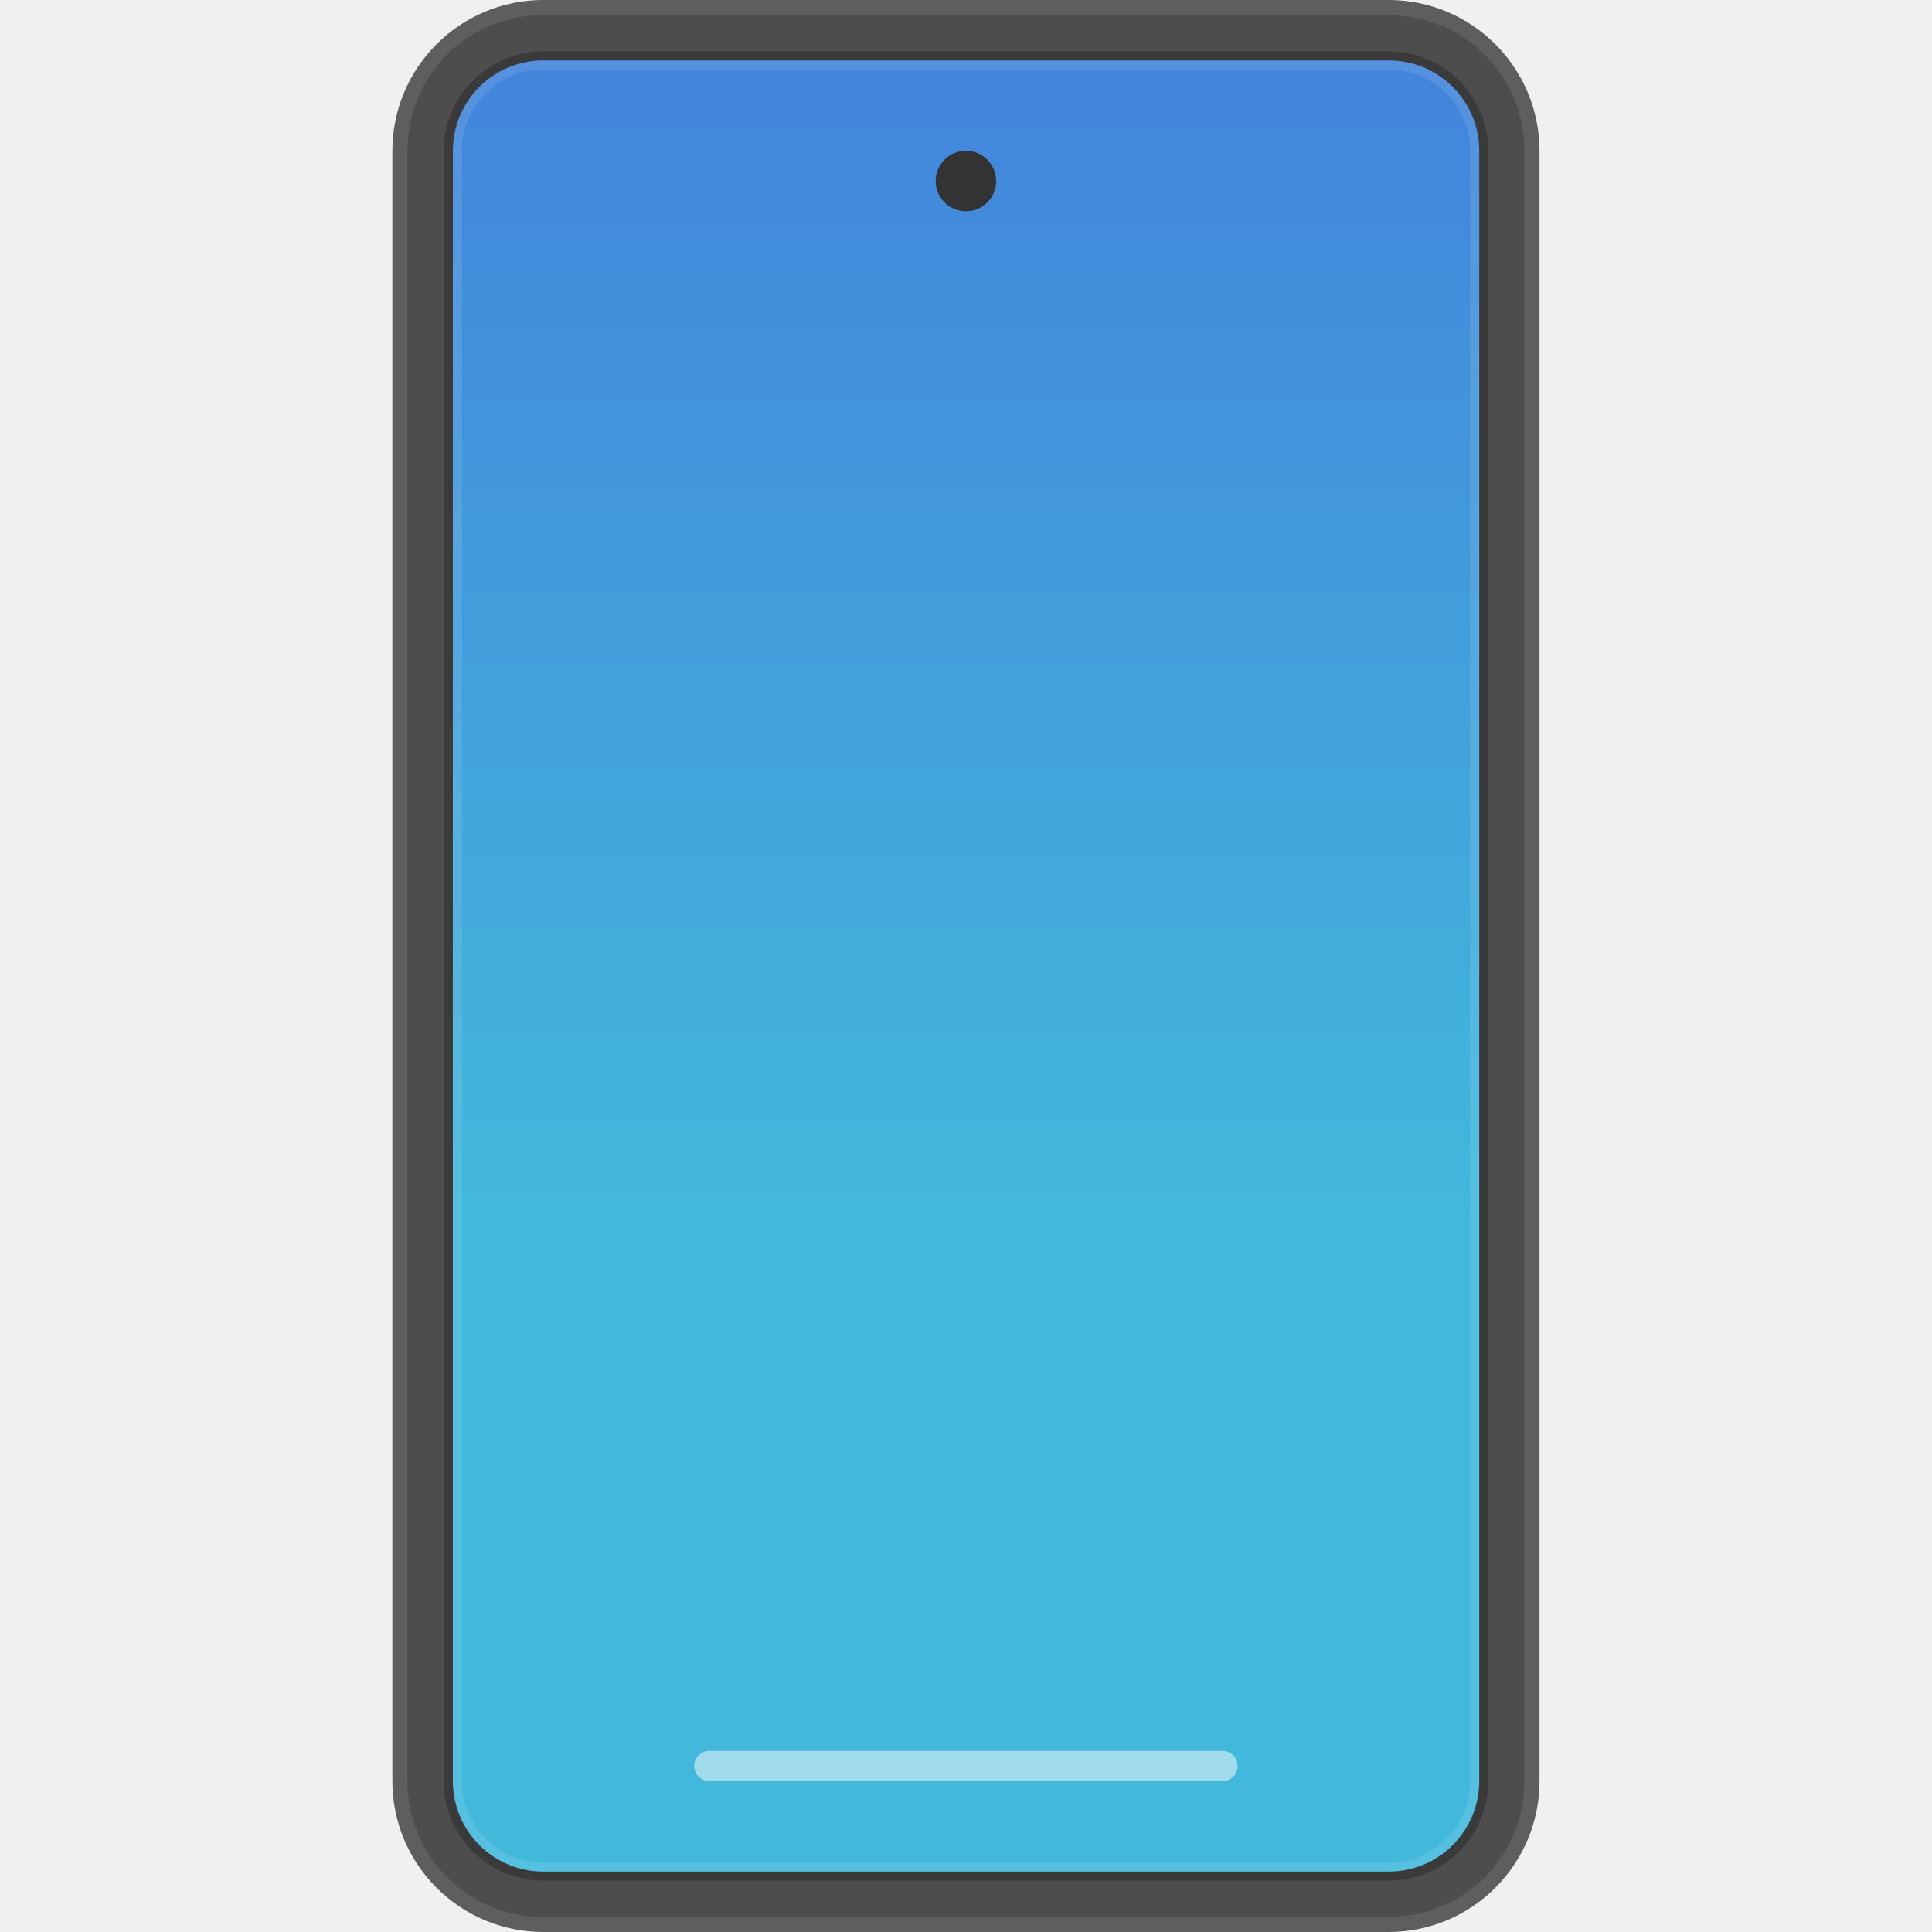
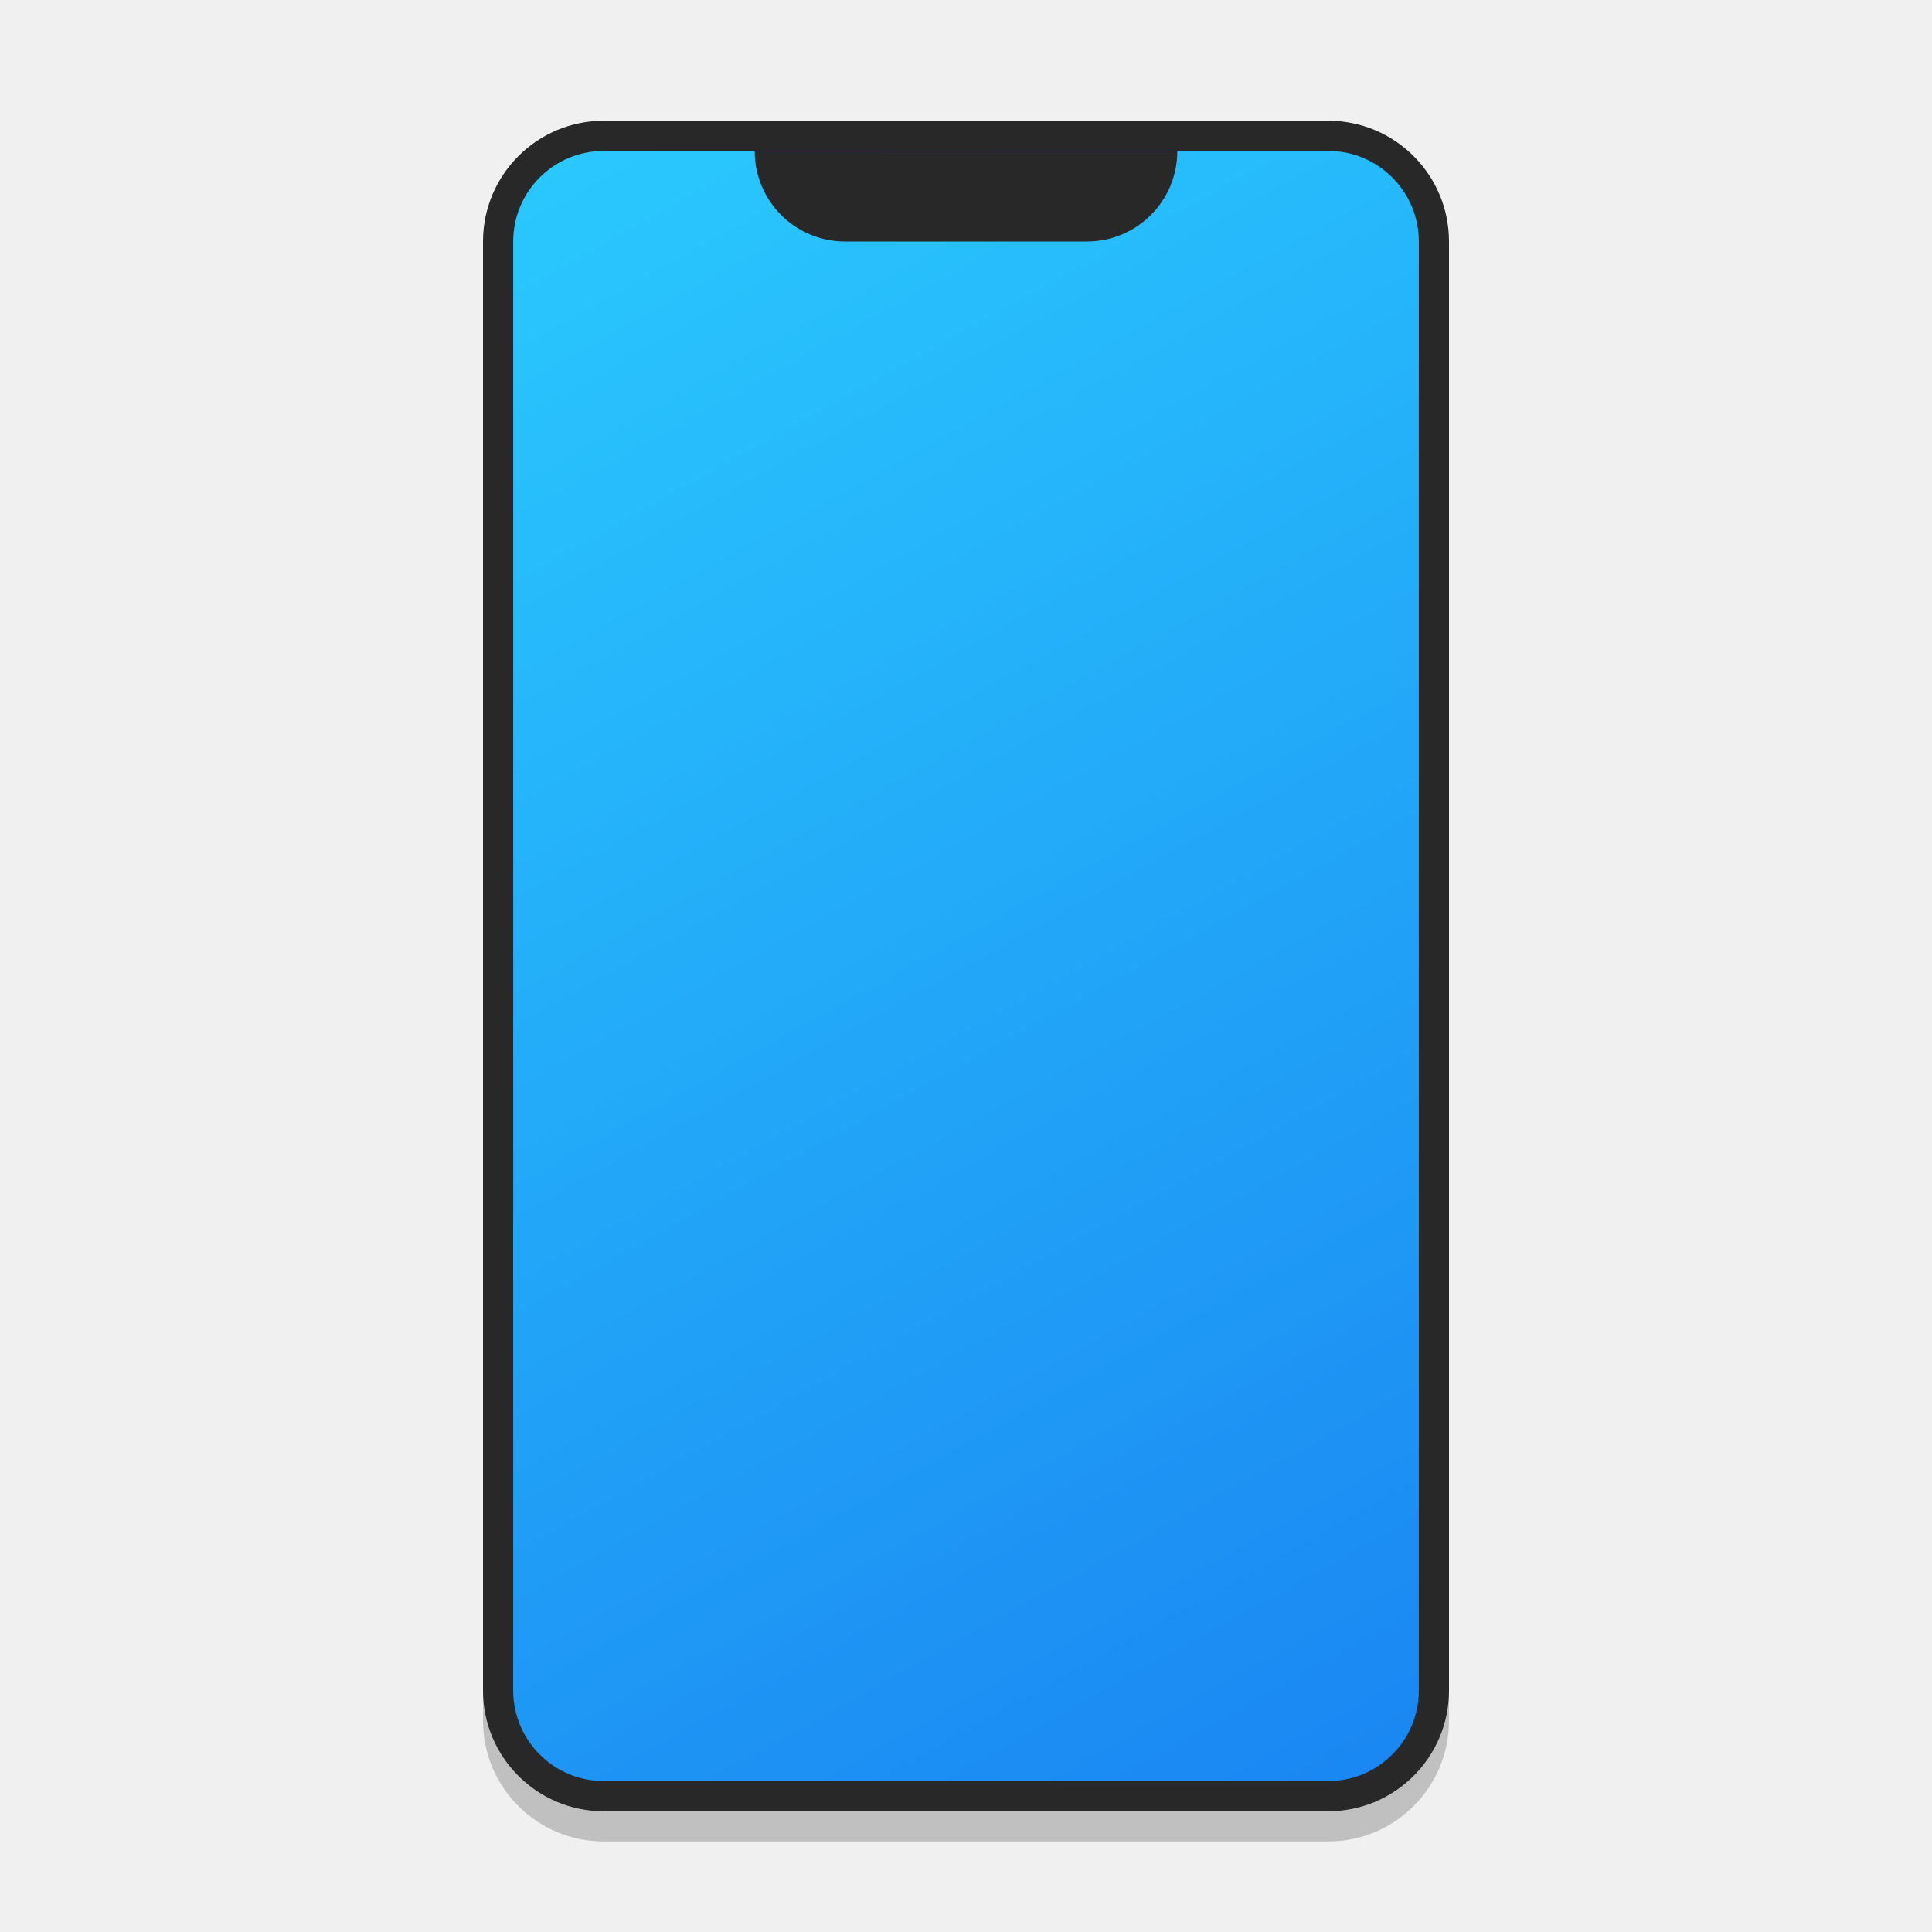
- <svg xmlns="http://www.w3.org/2000/svg" width="64" height="64" viewBox="0 0 16.933 16.933">
-   <defs>
-     <linearGradient id="a" x1="29.049" x2="29.049" y1="3.457" y2="40.296" gradientTransform="matrix(.29985 0 0 .27371 -1.129 -.292)" gradientUnits="userSpaceOnUse">
-       <stop offset="0" stop-color="#4285db" />
-       <stop offset="1" stop-color="#42b9db" />
+ <svg xmlns="http://www.w3.org/2000/svg" xmlns:xlink="http://www.w3.org/1999/xlink" width="64" height="64" viewBox="0 0 64 64" version="1.1" id="svg5">
+   <defs id="defs2">
+     <linearGradient xlink:href="#linearGradient1261" id="linearGradient1195" x1="7.673" y1="6.668" x2="5.292" y2="2.381" gradientUnits="userSpaceOnUse" gradientTransform="matrix(12.59843,0,0,12.59843,-49.66666,-25)" />
+     <linearGradient id="linearGradient1261">
+       <stop style="stop-color:#1a86f2;stop-opacity:1" offset="0" id="stop1257" />
+       <stop style="stop-color:#2ac9fe;stop-opacity:1" offset="1" id="stop1259" />
    </linearGradient>
  </defs>
-   <g stroke-width=".265">
-     <rect width="10.054" height="16.933" x="3.439" fill="#4d4d4d" rx="1.323" ry="1.323" style="paint-order:stroke fill markers" />
-     <rect width="8.996" height="15.875" x="3.969" y=".529" fill="url(#a)" rx=".794" ry=".794" style="paint-order:stroke fill markers" />
-     <circle cx="8.466" cy="1.587" r=".265" fill="#333" style="paint-order:stroke fill markers" />
-     <rect width="4.762" height=".265" x="6.085" y="15.346" fill="#fff" opacity=".5" rx=".132" ry=".132" style="paint-order:stroke fill markers" />
-   </g>
-   <path fill="#fff" d="M4.762.53a.79.79 0 0 0-.793.793V15.61c0 .44.354.794.793.794h7.409c.44 0 .793-.354.793-.794V1.323a.79.79 0 0 0-.793-.794zm0 .08h7.408a.71.71 0 0 1 .715.712V15.61a.71.71 0 0 1-.715.715H4.762a.71.71 0 0 1-.713-.715V1.322c0-.397.316-.713.713-.713" color="#000" opacity=".1" style="-inkscape-stroke:none;paint-order:stroke fill markers" />
-   <path d="M4.763.45a.873.873 0 0 0-.874.872V15.61c0 .483.391.873.874.873h7.408c.482 0 .873-.39.873-.873V1.322A.873.873 0 0 0 12.17.45zm0 .08h7.408c.44 0 .794.353.794.793V15.61c0 .44-.354.794-.794.794H4.763a.79.79 0 0 1-.794-.794V1.323c0-.44.354-.794.794-.794" color="#000" opacity=".25" style="-inkscape-stroke:none;paint-order:stroke fill markers" />
-   <path fill="#fff" d="M4.762 0A1.32 1.32 0 0 0 3.44 1.323V15.61c0 .733.59 1.323 1.322 1.323h7.409a1.32 1.32 0 0 0 1.323-1.323V1.323A1.32 1.32 0 0 0 12.17 0zm0 .133h7.408c.662 0 1.191.528 1.191 1.19v14.286c0 .662-.53 1.192-1.19 1.192H4.76c-.661 0-1.189-.53-1.189-1.192V1.322c0-.661.528-1.19 1.19-1.19" color="#000" opacity=".1" style="-inkscape-stroke:none;paint-order:stroke fill markers" />
+   <rect style="opacity:0.2;fill:#000000;fill-opacity:1;stroke-width:4;stroke-linecap:round;stroke-linejoin:round" id="rect1552" width="32" height="56" x="16" y="5" ry="4" />
+   <rect style="opacity:1;fill:#282828;stroke-width:5.333;stroke-linecap:round;stroke-linejoin:round" id="rect1340" width="32" height="56" x="16" y="4" ry="4" />
+   <rect style="fill:url(#linearGradient1195);fill-opacity:1;stroke-width:3.333;stroke-linecap:round;stroke-linejoin:round" id="rect1008" width="30" height="54" x="17" y="5" ry="3" />
+   <path id="rect1655" style="fill:#282828;fill-opacity:1;stroke-width:3;stroke-linecap:round;stroke-linejoin:round" d="m 25,5 c 0,1.662 1.338,3 3,3 h 8 c 1.662,0 3,-1.338 3,-3 z" />
</svg>
